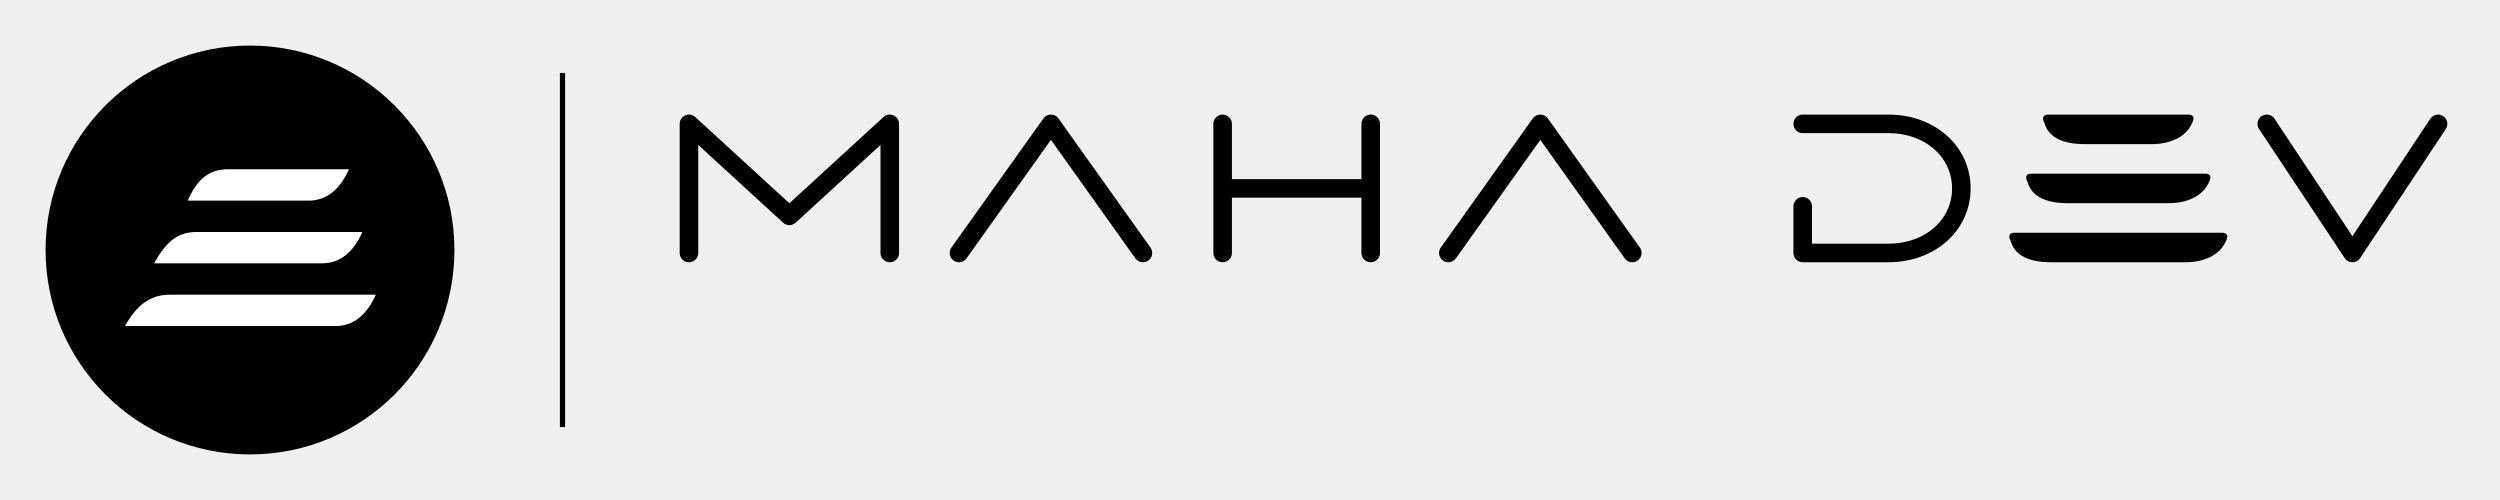
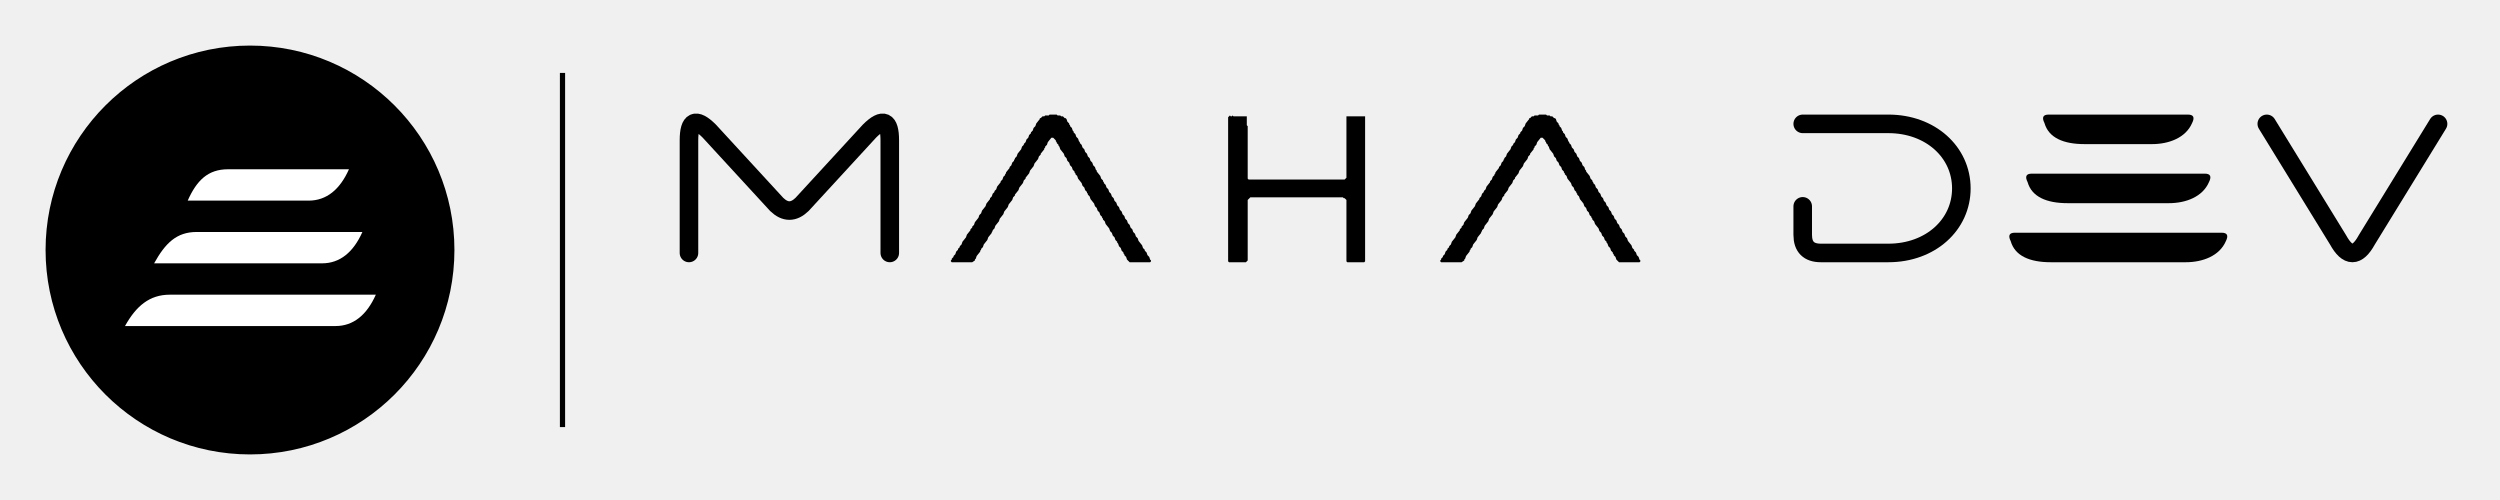
<svg xmlns="http://www.w3.org/2000/svg" width="960" height="192" viewBox="0 0 960 192" role="img" aria-label="MAHA DEV principal-sin-descriptor-negro">
  <g transform="translate(16 16) scale(1 1)">
    <circle cx="80" cy="80" r="76" fill="#000000" stroke="#000000" stroke-width="5" />
    <g transform="translate(32 49) scale(0.86 0.86)">
      <g fill="#FFFFFF">
        <path d="M28 14 C32 5 37 0 46 0 H100 C96 9 90 14 82 14 Z" />
        <path d="M13 42 C18 33 23 28 32 28 H106 C102 37 96 42 88 42 Z" />
        <path d="M0 70 C5 61 11 56 20 56 H112 C108 65 102 70 94 70 Z" />
      </g>
    </g>
    <path d="M200 12 V148" stroke="#000000" stroke-width="2" />
    <g transform="translate(245 28) scale(0.81 0.81)">
      <g fill="none" stroke="#000000" stroke-width="8.8" stroke-linecap="round" stroke-linejoin="round">
-         <path transform="translate(0 0)" d="M4.4 65.6 V4.4 L52 48 L99.6 4.4 V65.6" />
-         <path transform="translate(128 0)" d="M4.4 65.6 L48 4.4 L91.6 65.6" />
-         <path transform="translate(253 0)" d="M4.4 4.4 V65.6 M74.6 4.4 V65.6 M4.4 35 H74.6" />
-         <path transform="translate(360 0)" d="M4.4 65.6 L48 4.4 L91.6 65.6" />
-         <path transform="translate(528 0)" d="M4.4 4.4 H45 C65 4.4 79.6 17.8 79.6 35 C79.6 52.2 65 65.6 45 65.6 H4.4 V43.5" />
-         <path transform="translate(748 0)" d="M4.4 4.4 L45 65.6 L85.6 4.4" />
+         <path transform="translate(0 0)" d="M4.4 65.6 V12.2 Q4.4 -1.8 14 7.8 L46 42.6 Q52 48.4 58 42.6 L90 7.8 Q99.6 -1.8 99.6 12.2 V65.6" />
+         <path transform="translate(528 0)" d="M4.4 4.4 H45 C65 4.4 79.6 17.8 79.6 35 C79.6 52.2 65 65.6 45 65.6 H13 Q4.4 65.6 4.4 57 V43.5" />
+         <path transform="translate(748 0)" d="M4.4 4.4 L38.2 59.4 Q45 71.8 51.8 59.4 L85.6 4.4" />
+       </g>
+       <g fill="#000000" data-letter-source="alpha">
+         <g transform="translate(128.56 0.4214) scale(0.7 0.7)">
+           <path d="M0.000 98.193 L0.000 98.795 L0.602 99.398 L14.458 99.398 L16.265 98.193 L16.265 97.590 L16.867 96.988 L17.470 95.181 L19.880 92.169 L19.880 91.566 L20.482 90.964 L20.482 90.361 L21.687 89.157 L22.289 87.349 L24.699 84.337 L25.301 82.530 L27.711 79.518 L27.711 78.916 L28.313 78.313 L28.313 77.711 L29.518 76.506 L30.120 74.699 L32.530 71.687 L33.133 69.880 L35.542 66.867 L36.145 65.060 L38.554 62.048 L39.157 60.241 L41.566 57.229 L42.169 55.422 L43.373 54.217 L43.373 53.614 L45.783 50.602 L46.386 48.795 L48.795 45.783 L49.398 43.976 L50.602 42.771 L50.602 42.169 L53.012 39.157 L53.614 37.349 L56.024 34.337 L56.627 32.530 L59.036 29.518 L59.639 27.711 L60.843 26.506 L60.843 25.904 L63.253 22.892 L63.253 22.289 L63.855 21.687 L63.855 21.084 L65.060 19.880 L65.663 18.072 L68.072 15.060 L69.277 15.060 L71.084 16.867 L71.084 17.470 L71.687 18.072 L71.687 18.675 L72.892 19.880 L72.892 20.482 L73.494 21.084 L74.096 22.892 L76.506 25.904 L77.108 27.711 L78.313 28.916 L78.916 30.723 L80.120 31.928 L80.723 33.735 L81.928 34.940 L82.530 36.747 L83.735 37.952 L83.735 38.554 L84.337 39.157 L84.337 39.759 L85.542 40.964 L86.145 42.771 L88.554 45.783 L89.157 47.590 L90.361 48.795 L90.964 50.602 L92.169 51.807 L92.169 52.410 L92.771 53.012 L92.771 53.614 L93.976 54.819 L94.578 56.627 L96.988 59.639 L97.590 61.446 L98.795 62.651 L99.398 64.458 L100.602 65.663 L101.205 67.470 L102.410 68.675 L102.410 69.277 L103.012 69.880 L103.012 70.482 L104.217 71.687 L104.819 73.494 L107.229 76.506 L107.831 78.313 L109.036 79.518 L109.639 81.325 L110.843 82.530 L111.446 84.337 L112.651 85.542 L112.651 86.145 L113.253 86.747 L113.855 88.554 L115.060 89.759 L115.663 91.566 L116.867 92.771 L116.867 93.373 L117.470 93.976 L117.470 94.578 L118.675 95.783 L119.277 97.590 L121.084 99.398 L134.940 99.398 L135.542 98.795 L135.542 98.193 L134.940 97.590 L134.337 95.783 L133.133 94.578 L132.530 92.771 L131.325 91.566 L131.325 90.964 L130.120 89.759 L129.518 87.952 L127.108 84.940 L126.506 83.133 L125.301 81.928 L124.699 80.120 L123.494 78.916 L122.892 77.108 L121.687 75.904 L121.084 74.096 L119.880 72.892 L119.277 71.084 L118.072 69.880 L117.470 68.072 L116.265 66.867 L115.663 65.060 L114.458 63.855 L113.855 62.048 L112.651 60.843 L112.048 59.036 L110.843 57.831 L110.241 56.024 L109.036 54.819 L108.434 53.012 L107.229 51.807 L106.627 50.000 L105.422 48.795 L104.819 46.988 L103.614 45.783 L103.614 45.181 L103.012 44.578 L103.012 43.976 L101.807 42.771 L101.205 40.964 L98.795 37.952 L98.795 37.349 L98.193 36.747 L97.590 34.940 L96.386 33.735 L95.783 31.928 L94.578 30.723 L93.976 28.916 L92.771 27.711 L92.169 25.904 L90.964 24.699 L90.361 22.892 L89.157 21.687 L88.554 19.880 L87.349 18.675 L87.349 18.072 L86.747 17.470 L86.145 15.663 L84.940 14.458 L84.337 12.651 L83.133 11.446 L83.133 10.843 L82.530 10.241 L81.928 8.434 L80.723 7.229 L80.723 6.627 L80.120 6.024 L80.120 5.422 L78.916 4.217 L78.313 2.410 L77.711 1.807 L77.108 1.807 L75.904 0.602 L74.699 0.602 L74.096 0.000 L72.289 0.000 L71.687 -0.602 L66.867 -0.602 L66.265 0.000 L63.855 0.000 L63.253 0.602 L62.048 0.602 L60.843 1.807 L60.241 1.807 L60.241 2.410 L57.831 5.422 L57.229 7.229 L56.024 8.434 L55.422 10.241 L54.217 11.446 L54.217 12.048 L53.012 13.253 L52.410 15.060 L51.205 16.265 L50.602 18.072 L49.398 19.277 L49.398 19.880 L48.193 21.084 L47.590 22.892 L45.181 25.904 L44.578 27.711 L43.373 28.916 L43.373 29.518 L42.771 30.120 L42.771 30.723 L41.566 31.928 L40.964 33.735 L39.759 34.940 L39.759 35.542 L37.349 38.554 L37.349 39.157 L36.747 39.759 L36.747 40.361 L35.542 41.566 L34.940 43.373 L33.735 44.578 L33.735 45.181 L31.325 48.193 L30.723 50.000 L29.518 51.205 L29.518 51.807 L28.313 53.012 L27.711 54.819 L26.506 56.024 L26.506 56.627 L24.096 59.639 L23.494 61.446 L21.084 64.458 L20.482 66.265 L19.277 67.470 L18.675 69.277 L16.265 72.289 L15.663 74.096 L14.458 75.301 L14.458 75.904 L13.253 77.108 L13.253 77.711 L10.843 80.723 L10.241 82.530 L7.831 85.542 L7.229 87.349 L6.024 88.554 L6.024 89.157 L4.819 90.361 L4.819 90.964 L3.614 92.169 L3.012 93.976 L1.807 95.181 L1.807 95.783 L0.602 96.988 L0.602 97.590 Z" />
+         </g>
+         <g transform="translate(360.56 0.4214) scale(0.7 0.7)">
+           <path d="M0.000 98.193 L0.000 98.795 L0.602 99.398 L14.458 99.398 L16.265 98.193 L16.265 97.590 L16.867 96.988 L17.470 95.181 L19.880 92.169 L19.880 91.566 L20.482 90.964 L20.482 90.361 L21.687 89.157 L22.289 87.349 L24.699 84.337 L25.301 82.530 L27.711 79.518 L27.711 78.916 L28.313 78.313 L28.313 77.711 L29.518 76.506 L30.120 74.699 L32.530 71.687 L33.133 69.880 L35.542 66.867 L36.145 65.060 L38.554 62.048 L39.157 60.241 L41.566 57.229 L42.169 55.422 L43.373 54.217 L43.373 53.614 L45.783 50.602 L46.386 48.795 L48.795 45.783 L49.398 43.976 L50.602 42.771 L50.602 42.169 L53.012 39.157 L53.614 37.349 L56.024 34.337 L56.627 32.530 L59.036 29.518 L59.639 27.711 L60.843 26.506 L60.843 25.904 L63.253 22.892 L63.253 22.289 L63.855 21.687 L63.855 21.084 L65.060 19.880 L65.663 18.072 L68.072 15.060 L69.277 15.060 L71.084 16.867 L71.084 17.470 L71.687 18.072 L71.687 18.675 L72.892 19.880 L72.892 20.482 L73.494 21.084 L74.096 22.892 L76.506 25.904 L77.108 27.711 L78.313 28.916 L78.916 30.723 L80.120 31.928 L80.723 33.735 L81.928 34.940 L82.530 36.747 L83.735 37.952 L83.735 38.554 L84.337 39.157 L84.337 39.759 L85.542 40.964 L86.145 42.771 L88.554 45.783 L89.157 47.590 L90.361 48.795 L90.964 50.602 L92.169 51.807 L92.169 52.410 L92.771 53.012 L92.771 53.614 L93.976 54.819 L94.578 56.627 L96.988 59.639 L97.590 61.446 L98.795 62.651 L99.398 64.458 L100.602 65.663 L101.205 67.470 L102.410 68.675 L102.410 69.277 L103.012 69.880 L103.012 70.482 L104.217 71.687 L104.819 73.494 L107.229 76.506 L107.831 78.313 L109.036 79.518 L109.639 81.325 L110.843 82.530 L111.446 84.337 L112.651 85.542 L112.651 86.145 L113.253 86.747 L113.855 88.554 L115.060 89.759 L115.663 91.566 L116.867 92.771 L116.867 93.373 L117.470 93.976 L117.470 94.578 L118.675 95.783 L119.277 97.590 L121.084 99.398 L134.940 99.398 L135.542 98.795 L135.542 98.193 L134.940 97.590 L134.337 95.783 L133.133 94.578 L132.530 92.771 L131.325 91.566 L131.325 90.964 L130.120 89.759 L129.518 87.952 L127.108 84.940 L126.506 83.133 L125.301 81.928 L124.699 80.120 L123.494 78.916 L122.892 77.108 L121.687 75.904 L121.084 74.096 L119.880 72.892 L119.277 71.084 L118.072 69.880 L117.470 68.072 L116.265 66.867 L115.663 65.060 L114.458 63.855 L113.855 62.048 L112.651 60.843 L112.048 59.036 L110.843 57.831 L110.241 56.024 L109.036 54.819 L108.434 53.012 L107.229 51.807 L106.627 50.000 L105.422 48.795 L104.819 46.988 L103.614 45.783 L103.614 45.181 L103.012 44.578 L103.012 43.976 L101.807 42.771 L101.205 40.964 L98.795 37.952 L98.795 37.349 L98.193 36.747 L97.590 34.940 L96.386 33.735 L95.783 31.928 L94.578 30.723 L93.976 28.916 L92.771 27.711 L92.169 25.904 L90.964 24.699 L90.361 22.892 L89.157 21.687 L88.554 19.880 L87.349 18.675 L87.349 18.072 L86.747 17.470 L86.145 15.663 L84.940 14.458 L84.337 12.651 L83.133 11.446 L83.133 10.843 L82.530 10.241 L81.928 8.434 L80.723 7.229 L80.723 6.627 L80.120 6.024 L80.120 5.422 L78.916 4.217 L78.313 2.410 L77.711 1.807 L77.108 1.807 L75.904 0.602 L74.699 0.602 L74.096 0.000 L72.289 0.000 L71.687 -0.602 L66.867 -0.602 L66.265 0.000 L63.855 0.000 L63.253 0.602 L62.048 0.602 L60.843 1.807 L60.241 1.807 L60.241 2.410 L57.831 5.422 L57.229 7.229 L56.024 8.434 L55.422 10.241 L54.217 11.446 L54.217 12.048 L53.012 13.253 L52.410 15.060 L51.205 16.265 L50.602 18.072 L49.398 19.277 L49.398 19.880 L48.193 21.084 L47.590 22.892 L45.181 25.904 L44.578 27.711 L43.373 28.916 L43.373 29.518 L42.771 30.120 L42.771 30.723 L41.566 31.928 L40.964 33.735 L39.759 34.940 L39.759 35.542 L37.349 38.554 L37.349 39.157 L36.747 39.759 L36.747 40.361 L35.542 41.566 L34.940 43.373 L33.735 44.578 L33.735 45.181 L31.325 48.193 L30.723 50.000 L29.518 51.205 L29.518 51.807 L28.313 53.012 L27.711 54.819 L26.506 56.024 L26.506 56.627 L24.096 59.639 L23.494 61.446 L21.084 64.458 L20.482 66.265 L19.277 67.470 L18.675 69.277 L16.265 72.289 L15.663 74.096 L14.458 75.301 L14.458 75.904 L13.253 77.108 L13.253 77.711 L10.843 80.723 L10.241 82.530 L7.831 85.542 L7.229 87.349 L6.024 88.554 L6.024 89.157 L4.819 90.361 L4.819 90.964 L3.614 92.169 L3.012 93.976 L1.807 95.181 L1.807 95.783 L0.602 96.988 L0.602 97.590 Z" />
+         </g>
+         <g transform="translate(260 0.4214) scale(0.7 0.7)">
+           <path transform="translate(-445.783 0)" d="M446.988 0.000 L445.783 1.205 L445.783 98.795 L446.386 99.398 L457.831 99.398 L459.036 98.193 L459.036 57.229 L460.843 55.422 L523.494 55.422 L524.096 56.024 L524.699 56.024 L525.904 57.229 L525.904 98.795 L526.506 99.398 L537.952 99.398 L538.554 98.795 L538.554 0.602 L525.904 0.602 L525.904 42.169 L524.699 43.373 L459.639 43.373 L459.036 42.771 L459.036 7.229 L458.434 6.627 L458.434 0.602 L449.398 0.602 L448.795 0.000 L448.193 0.602 L447.590 0.602 Z " />
+         </g>
      </g>
      <g transform="translate(630 0) scale(1 1)">
        <g fill="#000000">
          <path d="M19 0 H85 Q89 0 87 4 C84 11 76 14 68 14 H36 C26 14 19 11 17 4 Q15 0 19 0 Z" />
          <path d="M11 28 H93 Q97 28 95 32 C92 39 84 42 76 42 H28 C18 42 11 39 9 32 Q7 28 11 28 Z" />
          <path d="M3 56 H101 Q105 56 103 60 C100 67 92 70 84 70 H20 C10 70 3 67 1 60 Q-1 56 3 56 Z" />
        </g>
      </g>
    </g>
  </g>
</svg>
